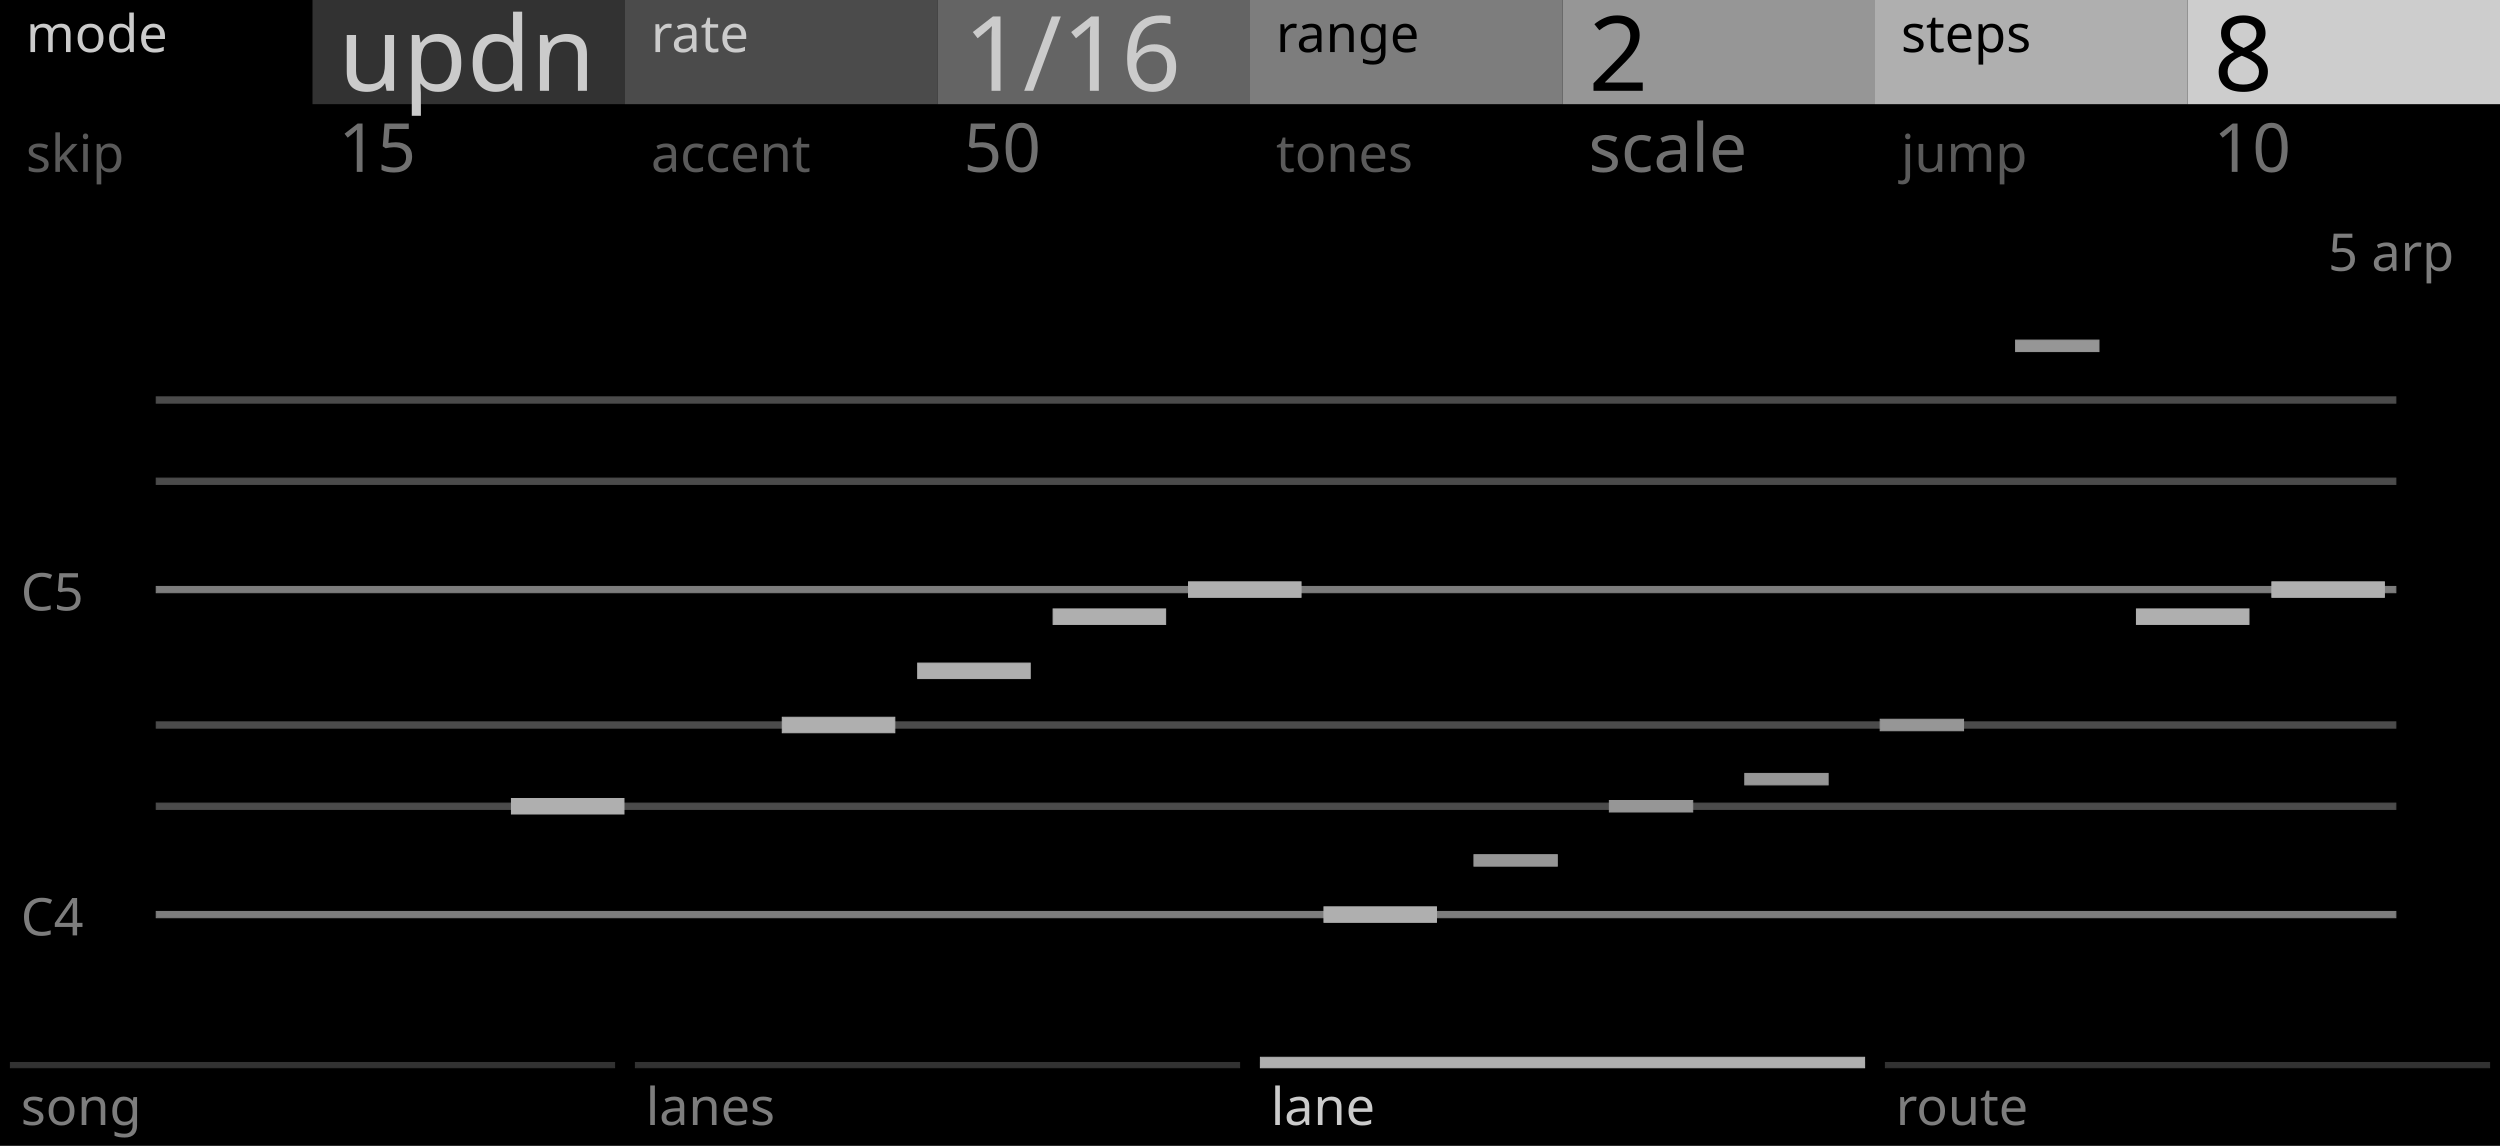
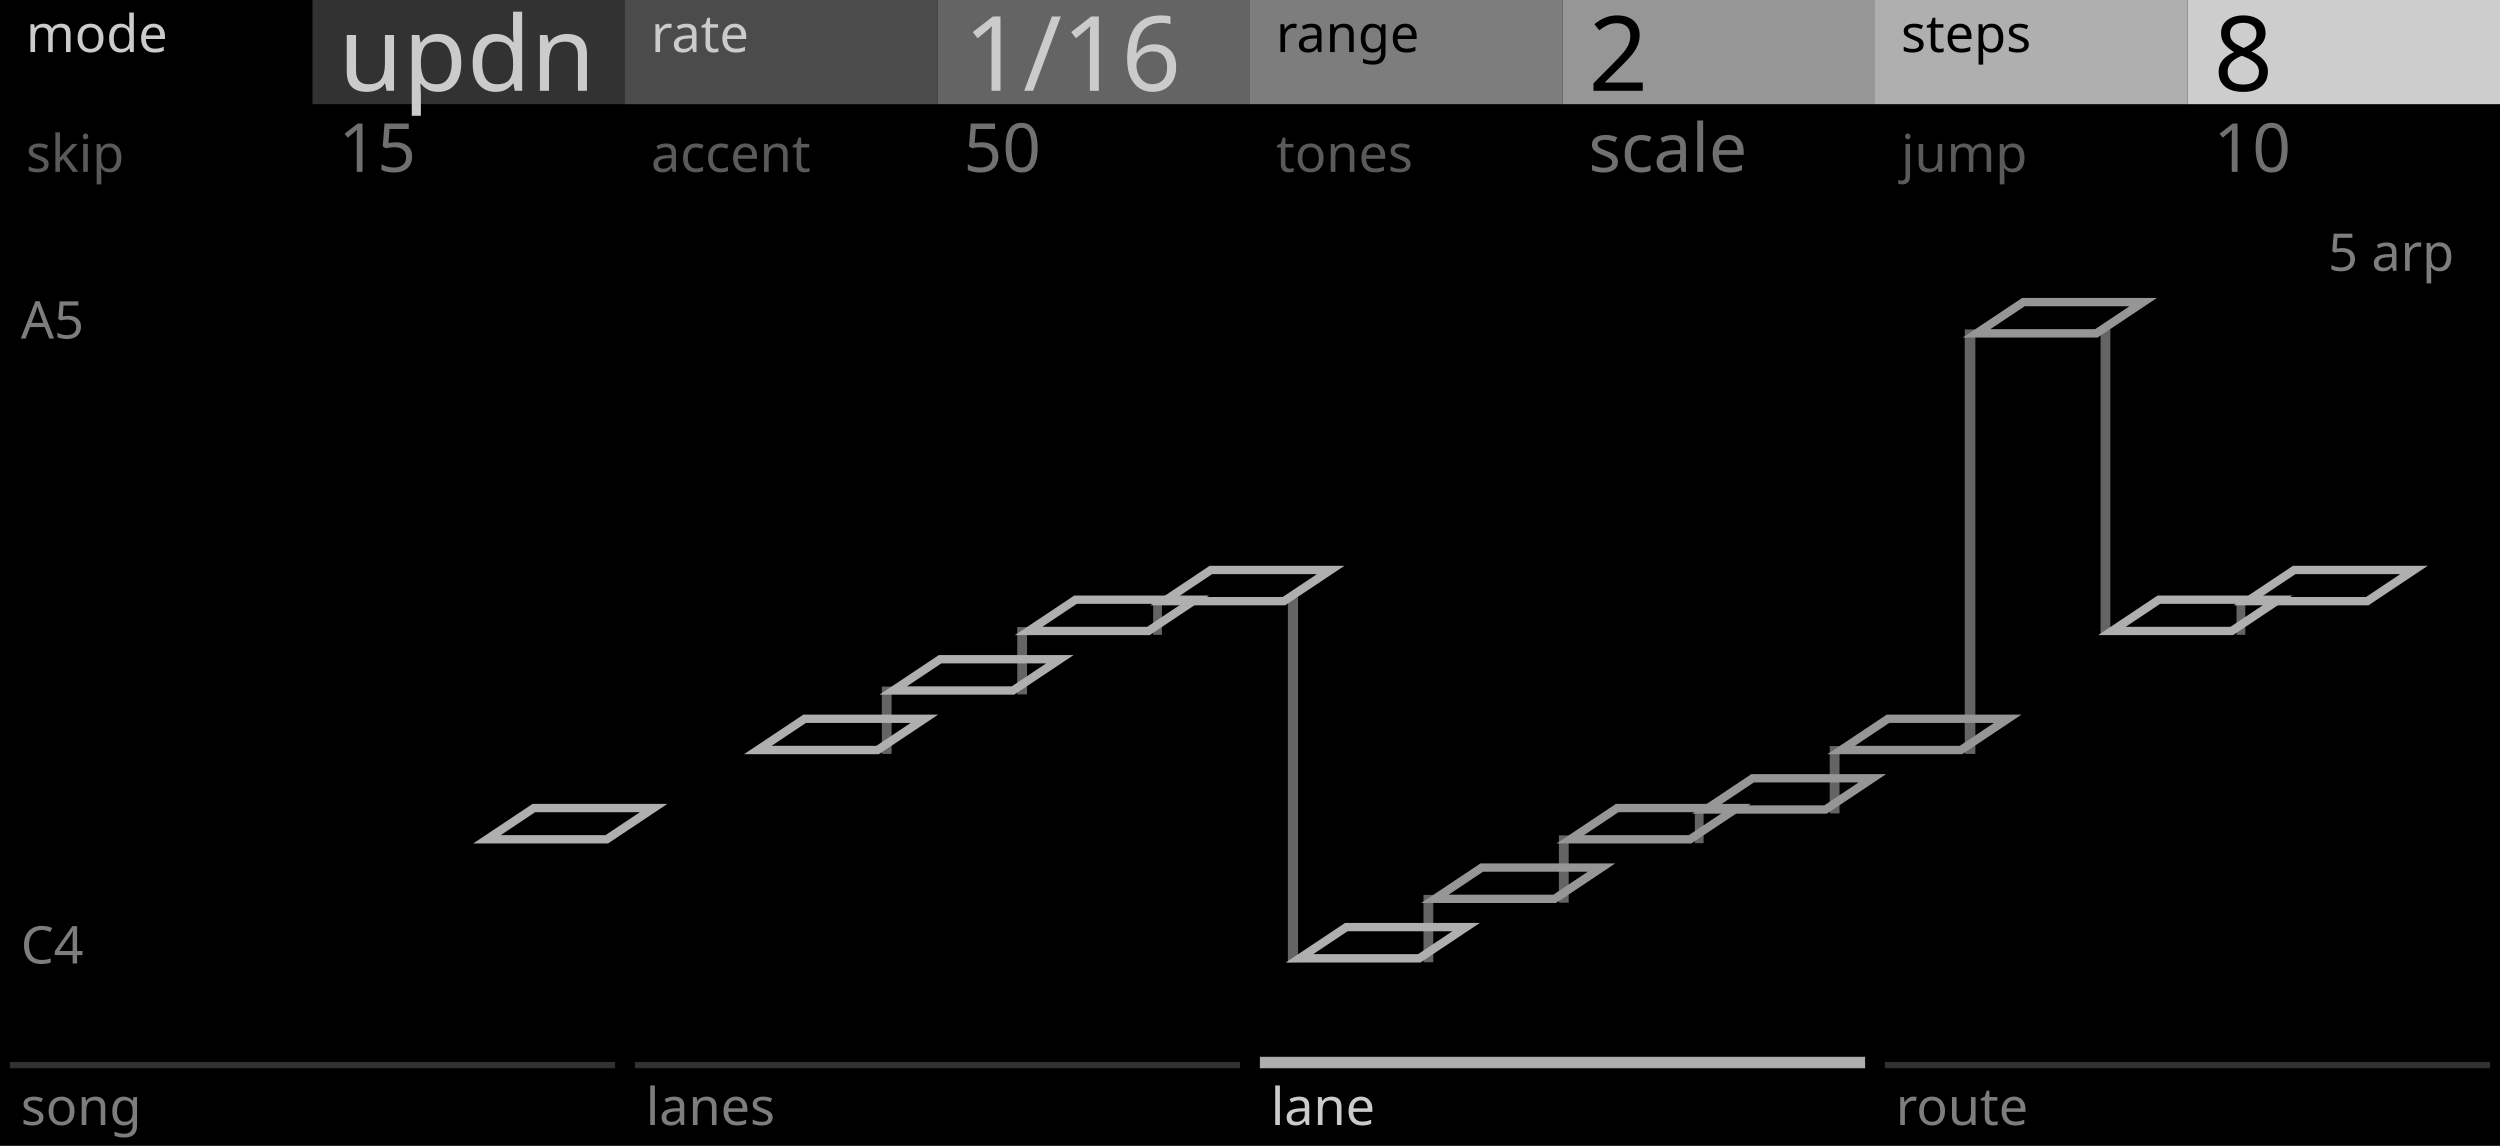
<svg xmlns="http://www.w3.org/2000/svg" width="480" height="220" viewBox="0 0 480 220">
  <g id="preview_canvas">
    <rect x="0" y="0" width="480" height="220" fill="#000000" stroke="none" />
  </g>
  <g id="preview_header">
    <rect x="0" y="0" width="60" height="20" fill="#000000" stroke="none" />
    <rect x="60" y="0" width="60" height="20" fill="#323232" stroke="none" />
    <rect x="120" y="0" width="60" height="20" fill="#4B4B4B" stroke="none" />
    <rect x="180" y="0" width="60" height="20" fill="#646464" stroke="none" />
    <rect x="240" y="0" width="60" height="20" fill="#7D7D7D" stroke="none" />
    <rect x="300" y="0" width="60" height="20" fill="#969696" stroke="none" />
    <rect x="360" y="0" width="60" height="20" fill="#AFAFAF" stroke="none" />
    <rect x="420" y="0" width="60" height="20" fill="#CDCDCD" stroke="none" />
    <text transform="matrix(1 0 0 1 5 10)" fill="#CBCBCB" stroke="none" font-family="UniversNextPro-Light" font-size="10px">mode</text>
    <text transform="matrix(1 0 0 1 65 17.44)" fill="#CBCBCB" stroke="none" font-family="UniversNextPro-Light" font-size="20px">updn</text>
    <text transform="matrix(1 0 0 1 5 33)" fill="#5A5A5A" stroke="none" font-family="UniversNextPro-Light" font-size="10px">skip</text>
    <text transform="matrix(1 0 0 1 65 33)" fill="#707070" stroke="none" font-family="UniversNextPro-Light" font-size="13px">15</text>
    <text transform="matrix(1 0 0 1 125 10)" fill="#CBCBCB" stroke="none" font-family="UniversNextPro-Light" font-size="10px">rate</text>
    <text transform="matrix(1 0 0 1 185 17.44)" fill="#CBCBCB" stroke="none" font-family="UniversNextPro-Light" font-size="20px">1/16</text>
    <text transform="matrix(1 0 0 1 125 33)" fill="#5A5A5A" stroke="none" font-family="UniversNextPro-Light" font-size="10px">accent</text>
    <text transform="matrix(1 0 0 1 185 33)" fill="#707070" stroke="none" font-family="UniversNextPro-Light" font-size="13px">50</text>
    <text transform="matrix(1 0 0 1 245 10)" fill="#000000" stroke="none" font-family="UniversNextPro-Light" font-size="10px">range</text>
    <text transform="matrix(1 0 0 1 305 17.44)" fill="#000000" stroke="none" font-family="UniversNextPro-Light" font-size="20px">2</text>
    <text transform="matrix(1 0 0 1 245 33)" fill="#5A5A5A" stroke="none" font-family="UniversNextPro-Light" font-size="10px">tones</text>
    <text transform="matrix(1 0 0 1 305 33)" fill="#707070" stroke="none" font-family="UniversNextPro-Light" font-size="13px">scale</text>
    <text transform="matrix(1 0 0 1 365 10)" fill="#000000" stroke="none" font-family="UniversNextPro-Light" font-size="10px">steps</text>
    <text transform="matrix(1 0 0 1 425 17.44)" fill="#000000" stroke="none" font-family="UniversNextPro-Light" font-size="20px">8</text>
    <text transform="matrix(1 0 0 1 365 33)" fill="#5A5A5A" stroke="none" font-family="UniversNextPro-Light" font-size="10px">jump</text>
    <text transform="matrix(1 0 0 1 425 33)" fill="#707070" stroke="none" font-family="UniversNextPro-Light" font-size="13px">10</text>
  </g>
  <path id="cond_palette_0" d="M 700 300 L 704 300 L 704 304 Z" fill="#000000" stroke="#000000" stroke-width="0.2" />
  <path id="cond_palette_1" d="M 708 300 L 712 300 L 712 304 Z" fill="#323232" stroke="#323232" stroke-width="0.2" />
  <path id="cond_palette_2" d="M 716 300 L 720 300 L 720 304 Z" fill="#4B4B4B" stroke="#4B4B4B" stroke-width="0.2" />
  <path id="cond_palette_3" d="M 724 300 L 728 300 L 728 304 Z" fill="#646464" stroke="#646464" stroke-width="0.2" />
  <path id="cond_palette_4" d="M 732 300 L 736 300 L 736 304 Z" fill="#7D7D7D" stroke="#7D7D7D" stroke-width="0.2" />
  <path id="cond_palette_5" d="M 740 300 L 744 300 L 744 304 Z" fill="#969696" stroke="#969696" stroke-width="0.2" />
  <path id="cond_palette_6" d="M 748 300 L 752 300 L 752 304 Z" fill="#AFAFAF" stroke="#AFAFAF" stroke-width="0.2" />
  <path id="cond_palette_7" d="M 756 300 L 760 300 L 760 304 Z" fill="#CDCDCD" stroke="#CDCDCD" stroke-width="0.2" />
  <path id="cond_palette_8" d="M 764 300 L 768 300 L 768 304 Z" fill="#000000" stroke="#646464" stroke-width="1.5" />
  <path id="cond_palette_9" d="M 772 300 L 776 300 L 776 304 Z" fill="#000000" stroke="#7D7D7D" stroke-width="1.5" />
  <path id="cond_palette_10" d="M 780 300 L 784 300 L 784 304 Z" fill="#000000" stroke="#969696" stroke-width="1.5" />
  <path id="cond_palette_11" d="M 788 300 L 792 300 L 792 304 Z" fill="#000000" stroke="#969696" stroke-width="1.6" />
  <path id="cond_palette_12" d="M 796 300 L 800 300 L 800 304 Z" fill="#000000" stroke="#AFAFAF" stroke-width="1.6" />
  <path id="cond_palette_13" d="M 804 300 L 808 300 L 808 304 Z" fill="#000000" stroke="#CDCDCD" stroke-width="2.2" />
  <path id="cond_palette_14" d="M 812 300 L 816 300 L 816 304 Z" fill="#000000" stroke="#646464" stroke-width="1.5" />
  <path id="cond_palette_15" d="M 820 300 L 824 300 L 824 304 Z" fill="#000000" stroke="#CDCDCD" stroke-width="1.6" />
  <path d="M 2 204 L 118 204 L 118 205 L 2 205 Z" fill="#323232" stroke="#323232" stroke-width="0.2" />
  <path d="M 122 204 L 238 204 L 238 205 L 122 205 Z" fill="#323232" stroke="#323232" stroke-width="0.2" />
  <path d="M 242 204 L 358 204 L 358 205 L 242 205 Z" fill="#323232" stroke="#323232" stroke-width="0.2" />
  <path d="M 362 204 L 478 204 L 478 205 L 362 205 Z" fill="#323232" stroke="#323232" stroke-width="0.2" />
-   <path id="cond_node_16" transform="matrix(1 0 0 1 460 175.6)" d="M -430 -0.6 L 0 -0.6 L 0 0.6 L -430 0.6 Z" fill="#7D7D7D" stroke="#7D7D7D" stroke-width="0.2" />
-   <path id="cond_node_17" transform="matrix(1 0 0 1 460 154.8)" d="M -430 -0.6 L 0 -0.6 L 0 0.6 L -430 0.6 Z" fill="#4B4B4B" stroke="#4B4B4B" stroke-width="0.2" />
-   <path id="cond_node_18" transform="matrix(1 0 0 1 460 139.2)" d="M -430 -0.6 L 0 -0.6 L 0 0.6 L -430 0.6 Z" fill="#4B4B4B" stroke="#4B4B4B" stroke-width="0.2" />
-   <path id="cond_node_19" transform="matrix(1 0 0 1 460 113.2)" d="M -430 -0.6 L 0 -0.6 L 0 0.6 L -430 0.6 Z" fill="#7D7D7D" stroke="#7D7D7D" stroke-width="0.2" />
-   <path id="cond_node_20" transform="matrix(1 0 0 1 460 92.4)" d="M -430 -0.6 L 0 -0.6 L 0 0.6 L -430 0.6 Z" fill="#4B4B4B" stroke="#4B4B4B" stroke-width="0.2" />
-   <path id="cond_node_21" transform="matrix(1 0 0 1 460 76.8)" d="M -430 -0.6 L 0 -0.6 L 0 0.6 L -430 0.6 Z" fill="#4B4B4B" stroke="#4B4B4B" stroke-width="0.2" />
-   <path id="cond_node_210" transform="matrix(1 0 0 1 109 154.8)" d="M -10.8 -1.485 L 10.8 -1.485 L 10.8 1.485 L -10.8 1.485 Z" fill="#AFAFAF" stroke="#AFAFAF" stroke-width="0.2" />
-   <path id="cond_node_211" transform="matrix(1 0 0 1 161 139.2)" d="M -10.8 -1.485 L 10.8 -1.485 L 10.8 1.485 L -10.8 1.485 Z" fill="#AFAFAF" stroke="#AFAFAF" stroke-width="0.2" />
-   <path id="cond_node_212" transform="matrix(1 0 0 1 187 128.8)" d="M -10.8 -1.485 L 10.8 -1.485 L 10.8 1.485 L -10.8 1.485 Z" fill="#AFAFAF" stroke="#AFAFAF" stroke-width="0.2" />
-   <path id="cond_node_213" transform="matrix(1 0 0 1 213 118.4)" d="M -10.8 -1.485 L 10.8 -1.485 L 10.8 1.485 L -10.8 1.485 Z" fill="#AFAFAF" stroke="#AFAFAF" stroke-width="0.2" />
-   <path id="cond_node_214" transform="matrix(1 0 0 1 239 113.2)" d="M -10.8 -1.485 L 10.8 -1.485 L 10.8 1.485 L -10.8 1.485 Z" fill="#AFAFAF" stroke="#AFAFAF" stroke-width="0.2" />
-   <path id="cond_node_215" transform="matrix(1 0 0 1 265 175.6)" d="M -10.8 -1.485 L 10.8 -1.485 L 10.8 1.485 L -10.8 1.485 Z" fill="#AFAFAF" stroke="#AFAFAF" stroke-width="0.2" />
-   <path id="cond_node_216" transform="matrix(1 0 0 1 291 165.2)" d="M -8 -1.1 L 8 -1.1 L 8 1.1 L -8 1.1 Z" fill="#969696" stroke="#969696" stroke-width="0.2" />
-   <path id="cond_node_217" transform="matrix(1 0 0 1 317 154.8)" d="M -8 -1.1 L 8 -1.1 L 8 1.1 L -8 1.1 Z" fill="#969696" stroke="#969696" stroke-width="0.2" />
-   <path id="cond_node_218" transform="matrix(1 0 0 1 343 149.6)" d="M -8 -1.1 L 8 -1.1 L 8 1.1 L -8 1.1 Z" fill="#969696" stroke="#969696" stroke-width="0.2" />
-   <path id="cond_node_219" transform="matrix(1 0 0 1 369 139.2)" d="M -8 -1.1 L 8 -1.1 L 8 1.1 L -8 1.1 Z" fill="#969696" stroke="#969696" stroke-width="0.2" />
-   <path id="cond_node_220" transform="matrix(1 0 0 1 395 66.4)" d="M -8 -1.1 L 8 -1.1 L 8 1.1 L -8 1.1 Z" fill="#969696" stroke="#969696" stroke-width="0.2" />
-   <path id="cond_node_221" transform="matrix(1 0 0 1 421 118.4)" d="M -10.8 -1.485 L 10.8 -1.485 L 10.8 1.485 L -10.8 1.485 Z" fill="#AFAFAF" stroke="#AFAFAF" stroke-width="0.2" />
-   <path id="cond_node_222" transform="matrix(1 0 0 1 447 113.2)" d="M -10.8 -1.485 L 10.8 -1.485 L 10.8 1.485 L -10.8 1.485 Z" fill="#AFAFAF" stroke="#AFAFAF" stroke-width="0.2" />
-   <path id="cond_node_236" transform="matrix(1 0 0 1 242 203)" d="M 0 0 L 116 0 L 116 2 L 0 2 Z" fill="#AFAFAF" stroke="#AFAFAF" stroke-width="0.2" />
+   <path id="cond_node_210" transform="matrix(1 0 0 1 170.25 132.571)" d="M -0.19 0 L 0.19 0 L 0.19 11.429 L -0.19 11.429 Z" fill="none" stroke="#646464" stroke-width="1.5" />
+   <path id="cond_node_211" transform="matrix(1 0 0 1 196.25 121.143)" d="M -0.19 0 L 0.19 0 L 0.19 11.429 L -0.19 11.429 Z" fill="none" stroke="#646464" stroke-width="1.5" />
+   <path id="cond_node_212" transform="matrix(1 0 0 1 222.25 115.429)" d="M -0.095 0 L 0.095 0 L 0.095 5.714 L -0.095 5.714 Z" fill="none" stroke="#646464" stroke-width="1.5" />
+   <path id="cond_node_213" transform="matrix(1 0 0 1 274.25 172.571)" d="M -0.19 0 L 0.19 0 L 0.19 11.429 L -0.19 11.429 Z" fill="none" stroke="#646464" stroke-width="1.5" />
+   <path id="cond_node_214" transform="matrix(1 0 0 1 300.25 161.143)" d="M -0.19 0 L 0.19 0 L 0.19 11.429 L -0.19 11.429 Z" fill="none" stroke="#646464" stroke-width="1.5" />
+   <path id="cond_node_215" transform="matrix(1 0 0 1 326.25 155.429)" d="M -0.095 0 L 0.095 0 L 0.095 5.714 L -0.095 5.714 Z" fill="none" stroke="#646464" stroke-width="1.5" />
+   <path id="cond_node_216" transform="matrix(1 0 0 1 352.25 144)" d="M -0.19 0 L 0.19 0 L 0.19 11.429 L -0.19 11.429 Z" fill="none" stroke="#646464" stroke-width="1.5" />
+   <path id="cond_node_217" transform="matrix(1 0 0 1 430.25 115.429)" d="M -0.095 0 L 0.095 0 L 0.095 5.714 L -0.095 5.714 Z" fill="none" stroke="#646464" stroke-width="1.5" />
+   <path id="cond_node_218" transform="matrix(1 0 0 1 248.25 115.429)" d="M -0.229 0 L 0.229 0 L 0.229 68.571 L -0.229 68.571 Z" fill="none" stroke="#646464" stroke-width="1.5" />
+   <path id="cond_node_219" transform="matrix(1 0 0 1 378.25 64)" d="M -0.267 0 L 0.267 0 L 0.267 80 L -0.267 80 Z" fill="none" stroke="#646464" stroke-width="1.5" />
+   <path id="cond_node_220" transform="matrix(1 0 0 1 404.25 64)" d="M -0.19 0 L 0.19 0 L 0.19 57.143 L -0.19 57.143 Z" fill="none" stroke="#646464" stroke-width="1.5" />
+   <path id="cond_node_226" transform="matrix(1 0 0 1 105 161.143)" d="M -11.5 0 L 11.5 0 L 20.5 -6 L -2.5 -6 Z" fill="none" stroke="#AFAFAF" stroke-width="1.6" />
+   <path id="cond_node_227" transform="matrix(1 0 0 1 157 144)" d="M -11.5 0 L 11.5 0 L 20.5 -6 L -2.5 -6 Z" fill="none" stroke="#AFAFAF" stroke-width="1.6" />
+   <path id="cond_node_228" transform="matrix(1 0 0 1 183 132.571)" d="M -11.5 0 L 11.5 0 L 20.5 -6 L -2.5 -6 Z" fill="none" stroke="#AFAFAF" stroke-width="1.6" />
+   <path id="cond_node_229" transform="matrix(1 0 0 1 209 121.143)" d="M -11.5 0 L 11.5 0 L 20.5 -6 L -2.5 -6 Z" fill="none" stroke="#AFAFAF" stroke-width="1.6" />
+   <path id="cond_node_230" transform="matrix(1 0 0 1 235 115.429)" d="M -11.5 0 L 11.5 0 L 20.5 -6 L -2.5 -6 Z" fill="none" stroke="#AFAFAF" stroke-width="1.6" />
+   <path id="cond_node_231" transform="matrix(1 0 0 1 261 184)" d="M -11.5 0 L 11.5 0 L 20.5 -6 L -2.5 -6 Z" fill="none" stroke="#AFAFAF" stroke-width="1.6" />
+   <path id="cond_node_232" transform="matrix(1 0 0 1 287 172.571)" d="M -11.5 0 L 11.5 0 L 20.5 -6 L -2.5 -6 Z" fill="none" stroke="#969696" stroke-width="1.6" />
+   <path id="cond_node_233" transform="matrix(1 0 0 1 313 161.143)" d="M -11.5 0 L 11.5 0 L 20.5 -6 L -2.5 -6 Z" fill="none" stroke="#969696" stroke-width="1.6" />
+   <path id="cond_node_234" transform="matrix(1 0 0 1 339 155.429)" d="M -11.5 0 L 11.5 0 L 20.5 -6 L -2.5 -6 Z" fill="none" stroke="#969696" stroke-width="1.6" />
+   <path id="cond_node_235" transform="matrix(1 0 0 1 365 144)" d="M -11.5 0 L 11.5 0 L 20.5 -6 L -2.5 -6 Z" fill="none" stroke="#969696" stroke-width="1.6" />
+   <path id="cond_node_236" transform="matrix(1 0 0 1 391 64)" d="M -11.5 0 L 11.5 0 L 20.5 -6 L -2.5 -6 Z" fill="none" stroke="#969696" stroke-width="1.6" />
+   <path id="cond_node_237" transform="matrix(1 0 0 1 417 121.143)" d="M -11.5 0 L 11.5 0 L 20.5 -6 L -2.5 -6 Z" fill="none" stroke="#AFAFAF" stroke-width="1.6" />
+   <path id="cond_node_238" transform="matrix(1 0 0 1 443 115.429)" d="M -11.5 0 L 11.5 0 L 20.5 -6 L -2.5 -6 Z" fill="none" stroke="#AFAFAF" stroke-width="1.6" />
+   <path id="cond_node_252" transform="matrix(1 0 0 1 242 203)" d="M 0 0 L 116 0 L 116 2 L 0 2 Z" fill="#AFAFAF" stroke="#AFAFAF" stroke-width="0.2" />
  <text id="cond_text_16" transform="matrix(1 0 0 1 4 216)" fill="#7D7D7D" stroke="none" font-family="UniversNextPro-Light" font-size="10px">song</text>
  <text id="cond_text_17" transform="matrix(1 0 0 1 124 216)" fill="#7D7D7D" stroke="none" font-family="UniversNextPro-Light" font-size="10px">lanes</text>
  <text id="cond_text_18" transform="matrix(1 0 0 1 244 216)" fill="#CBCBCB" stroke="none" font-family="UniversNextPro-Light" font-size="10px">lane</text>
  <text id="cond_text_19" transform="matrix(1 0 0 1 364 216)" fill="#7D7D7D" stroke="none" font-family="UniversNextPro-Light" font-size="10px">route</text>
  <text id="cond_text_32" transform="matrix(1 0 0 1 447 52)" fill="#7D7D7D" stroke="none" font-family="UniversNextPro-Light" font-size="10px">5 arp</text>
-   <text id="cond_text_20" transform="matrix(1 0 0 1 4 179.6)" fill="#7D7D7D" stroke="none" font-family="UniversNextPro-Light" font-size="10px">C4</text>
-   <text id="cond_text_21" transform="matrix(1 0 0 1 4 117.2)" fill="#7D7D7D" stroke="none" font-family="UniversNextPro-Light" font-size="10px">C5</text>
+   <text id="cond_text_20" transform="matrix(1 0 0 1 4 65)" fill="#7D7D7D" stroke="none" font-family="UniversNextPro-Light" font-size="10px">A5</text>
+   <text id="cond_text_21" transform="matrix(1 0 0 1 4 185)" fill="#7D7D7D" stroke="none" font-family="UniversNextPro-Light" font-size="10px">C4</text>
</svg>
